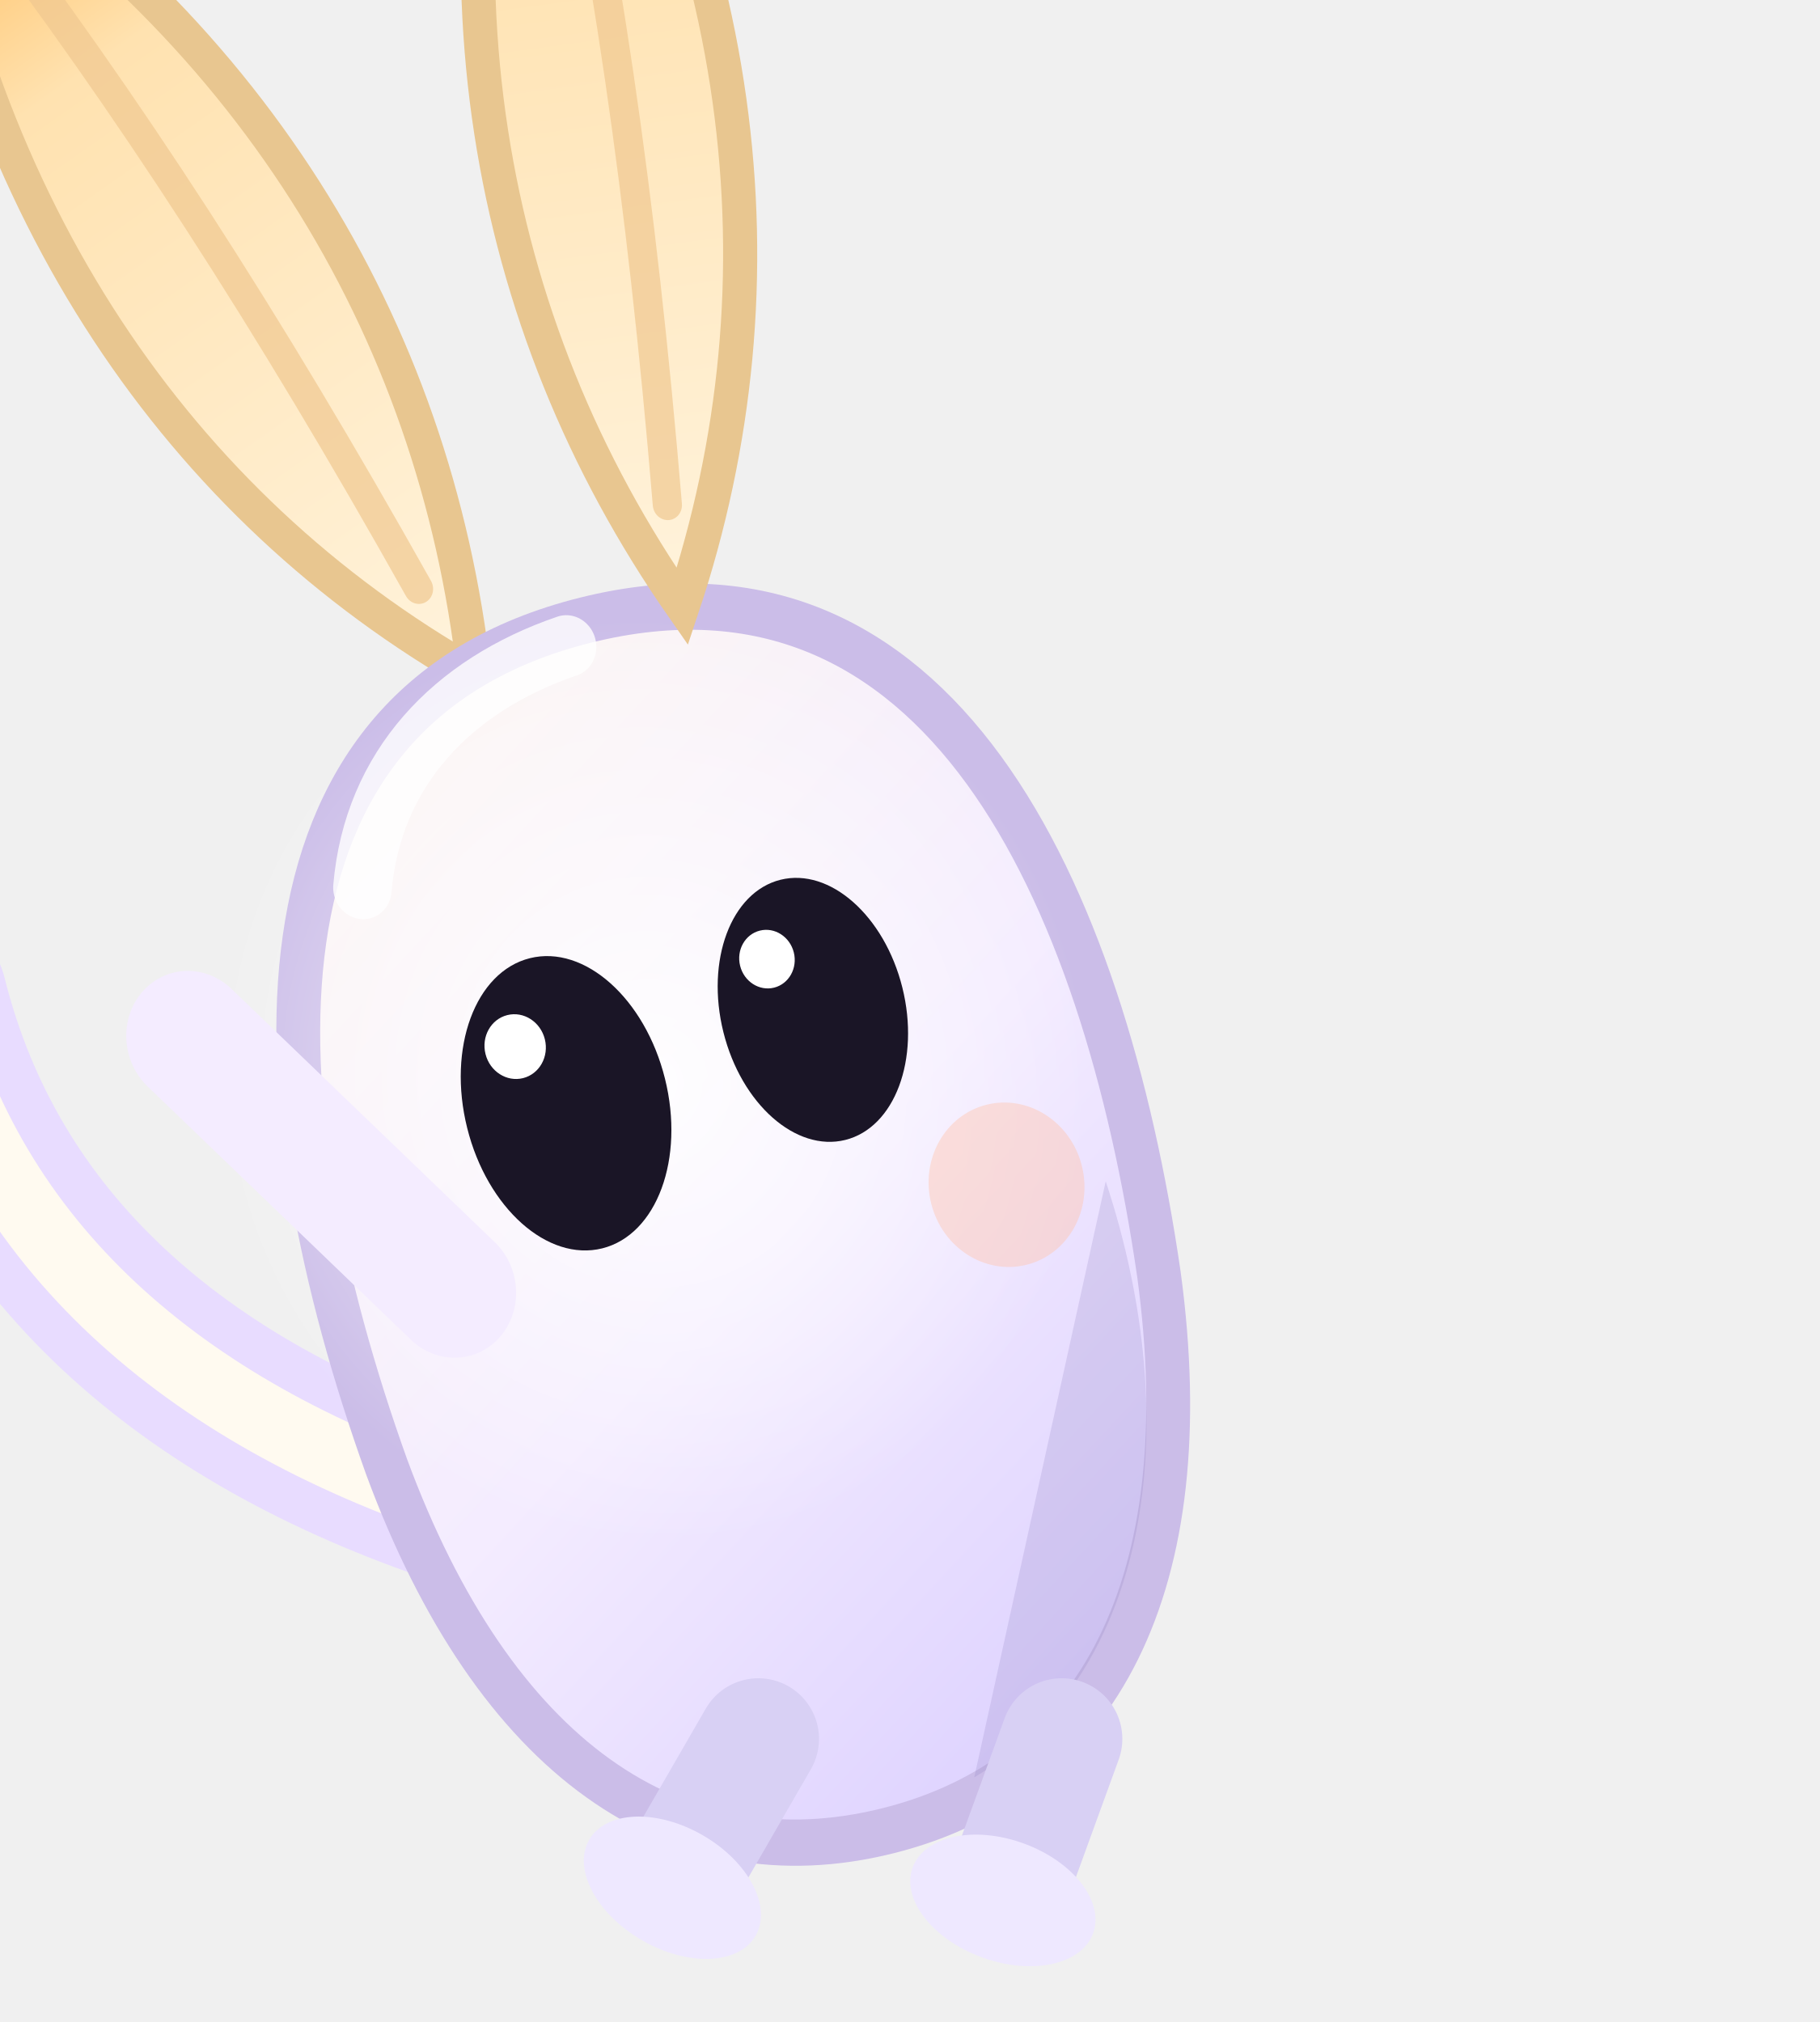
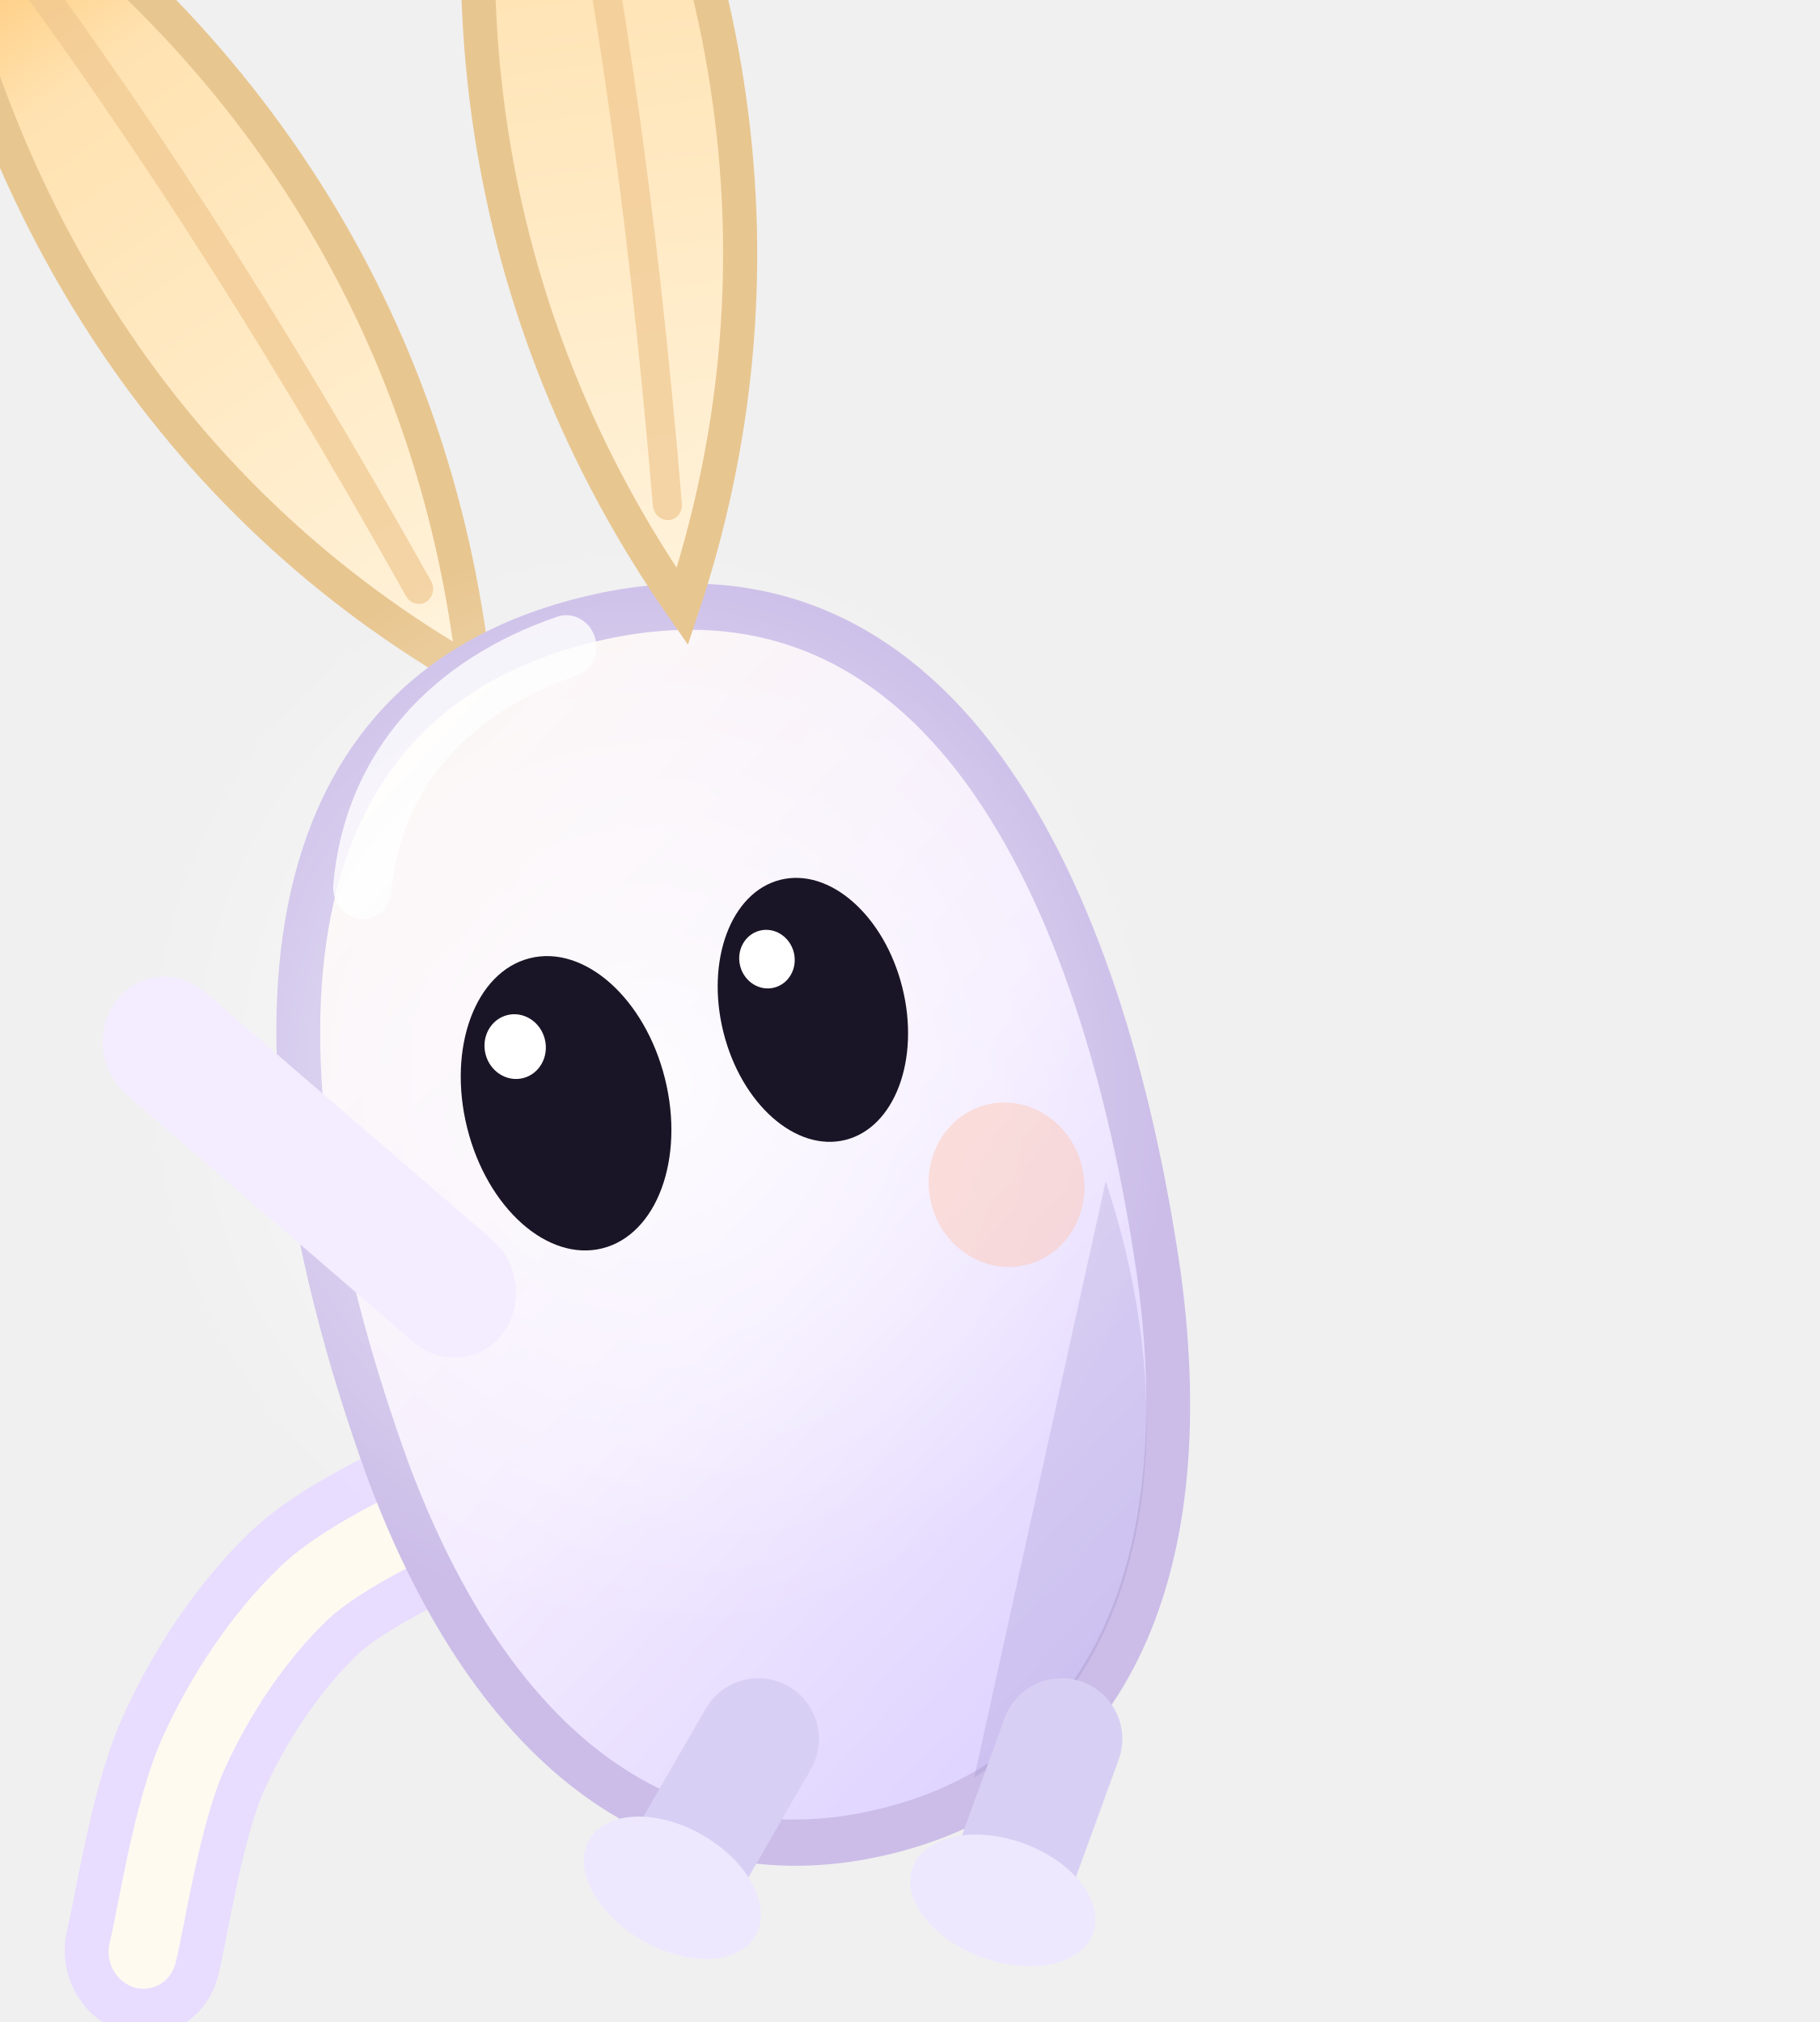
<svg xmlns="http://www.w3.org/2000/svg" viewBox="0 0 36 40" width="36" height="40">
  <defs>
-     <linearGradient id="mb" x1="10" y1="10" x2="26" y2="36" gradientUnits="userSpaceOnUse">
+     <linearGradient id="me1" x1="0" y1="0" x2="0" y2="-20" gradientUnits="userSpaceOnUse">
+       <stop offset="0" stop-color="#fff3dc" />
+       <stop offset="0.7" stop-color="#ffe2b0" />
+       <stop offset="1" stop-color="#ffb347" />
+     </linearGradient>
+     <linearGradient id="mb2" x1="10" y1="10" x2="26" y2="36" gradientUnits="userSpaceOnUse">
      <stop offset="0" stop-color="#fffaf0" />
      <stop offset="0.55" stop-color="#f4ecff" />
      <stop offset="1" stop-color="#d8ccff" />
    </linearGradient>
-     <linearGradient id="me" x1="0" y1="0" x2="0" y2="-20" gradientUnits="userSpaceOnUse">
-       <stop offset="0" stop-color="#fff3dc" />
-       <stop offset="0.7" stop-color="#ffe2b0" />
-       <stop offset="1" stop-color="#ffb347" />
-     </linearGradient>
-     <radialGradient id="mc" cx="17" cy="21" r="9" gradientUnits="userSpaceOnUse">
-       <stop offset="0" stop-color="#ffffff" stop-opacity="0.9" />
+     <radialGradient id="mc3" cx="17" cy="21" r="10.68" gradientUnits="userSpaceOnUse">
+       <stop offset="0" stop-color="#ffffff" stop-opacity="0.78" />
      <stop offset="1" stop-color="#ffffff" stop-opacity="0" />
    </radialGradient>
  </defs>
  <g transform="translate(18 38) rotate(-14 0 0) scale(0.96 1.02) translate(-18 -38)">
-     <path d="M11 28 C6 25 3 21 3 16" fill="none" stroke="#e8dcff" stroke-width="3.2" stroke-linecap="round" stroke-linejoin="round" />
-     <path d="M11 28 C6 25 3 21 3 16" fill="none" stroke="#fffaf0" stroke-width="1.4" stroke-linecap="round" stroke-linejoin="round" />
+     <path d="M11 28 C10.417 28.167 8.583 28.417 7.5 29 C6.417 29.583 5.333 30.5 4.5 31.5 C3.667 32.5 2.833 34.417 2.5 35" fill="none" stroke="#e8dcff" stroke-width="3.2" stroke-linecap="round" stroke-linejoin="round" />
+     <path d="M11 28 C10.417 28.167 8.583 28.417 7.5 29 C6.417 29.583 5.333 30.5 4.5 31.5 C3.667 32.5 2.833 34.417 2.5 35" fill="none" stroke="#fffaf0" stroke-width="1.4" stroke-linecap="round" stroke-linejoin="round" />
    <g transform="translate(15.5 12.5) rotate(-20 0 0)">
-       <path d="M0 0 C-3.2 -6 -3.4 -13 0 -20 C3.4 -13 3.2 -6 0 0 Z" fill="url(#me)" stroke="#e8c690" stroke-width="0.7" />
+       <path d="M0 0 C-3.2 -6 -3.4 -13 0 -20 C3.4 -13 3.2 -6 0 0 Z" fill="url(#me1)" stroke="#e8c690" stroke-width="0.7" />
      <path d="M0 -2 C0.4 -8 0.4 -13 0 -18" fill="none" stroke="#f0c890" stroke-width="0.6" stroke-linecap="round" stroke-linejoin="round" opacity="0.7" />
      <circle cx="0" cy="-19" r="1.6" fill="#ffd27a" opacity="0.55" />
    </g>
-     <path d="M18 12 C25.5 12 27 19.5 26.2 27 C25.5 33 22.5 36.2 18 36.2 C13.5 36.2 10.5 33 9.8 27 C9 19.5 10.5 12 18 12 Z" fill="url(#mb)" stroke="#cbbde8" stroke-width="0.9" />
-     <circle cx="17" cy="21" r="9" fill="url(#mc)" />
+     <path d="M18 12 C25.5 12 27 19.5 26.2 27 C25.5 33 22.5 36.2 18 36.2 C13.5 36.2 10.5 33 9.8 27 C9 19.5 10.5 12 18 12 Z" fill="url(#mb2)" stroke="#cbbde8" stroke-width="0.9" />
+     <circle cx="17" cy="21" r="10.68" fill="url(#mc3)" />
    <path d="M12.2 16 C13 13.8 15 12.6 17.5 12.4" fill="none" stroke="#ffffff" stroke-width="1.2" stroke-linecap="round" stroke-linejoin="round" opacity="0.8" />
-     <path d="M20 35.6 C24 34.5 26 30 25.6 25" fill="#8f7fbf" opacity="0.22" stroke="none" />
+     <path d="M20 35.6 C24 34.5 26 30 25.6 25" fill="#8f7fbf" opacity="0.22" />
    <circle cx="23.6" cy="24.6" r="1.6" fill="#ffc6b0" opacity="0.45" />
    <g transform="translate(20 12.2) rotate(6 0 0)">
-       <path d="M0 0 C-3.2 -6 -3.4 -13 0 -20 C3.4 -13 3.2 -6 0 0 Z" fill="url(#me)" stroke="#e8c690" stroke-width="0.7" />
+       <path d="M0 0 C-3.2 -6 -3.4 -13 0 -20 C3.4 -13 3.2 -6 0 0 Z" fill="url(#me1)" stroke="#e8c690" stroke-width="0.7" />
      <path d="M0 -2 C0.4 -8 0.4 -13 0 -18" fill="none" stroke="#f0c890" stroke-width="0.6" stroke-linecap="round" stroke-linejoin="round" opacity="0.7" />
      <circle cx="0" cy="-19" r="1.6" fill="#ffd27a" opacity="0.55" />
    </g>
    <ellipse cx="15.2" cy="21" rx="2.1" ry="2.9" fill="#1a1526" />
    <circle cx="14.465" cy="19.695" r="0.63" fill="#ffffff" />
    <ellipse cx="20.6" cy="20.4" rx="1.9" ry="2.6" fill="#1a1526" />
    <circle cx="19.935" cy="19.23" r="0.57" fill="#ffffff" />
-     <path d="M12 24 L8 18" fill="none" stroke="#f4ecff" stroke-width="2.6" stroke-linecap="round" stroke-linejoin="round" />
+     <path d="M12 24 L7.5 18" fill="none" stroke="#f4ecff" stroke-width="2.6" stroke-linecap="round" stroke-linejoin="round" />
  </g>
  <g transform="translate(15 34.4) rotate(30 0 0)">
    <path d="M0 0 L0 3.2" fill="none" stroke="#d8d0f4" stroke-width="2.4" stroke-linecap="round" stroke-linejoin="round" />
    <ellipse cx="0" cy="3.4" rx="1.9" ry="1.2" fill="#eee8ff" />
  </g>
  <g transform="translate(21 34.4) rotate(20 0 0)">
    <path d="M0 0 L0 3.2" fill="none" stroke="#d8d0f4" stroke-width="2.4" stroke-linecap="round" stroke-linejoin="round" />
    <ellipse cx="0" cy="3.4" rx="1.9" ry="1.2" fill="#eee8ff" />
  </g>
</svg>
